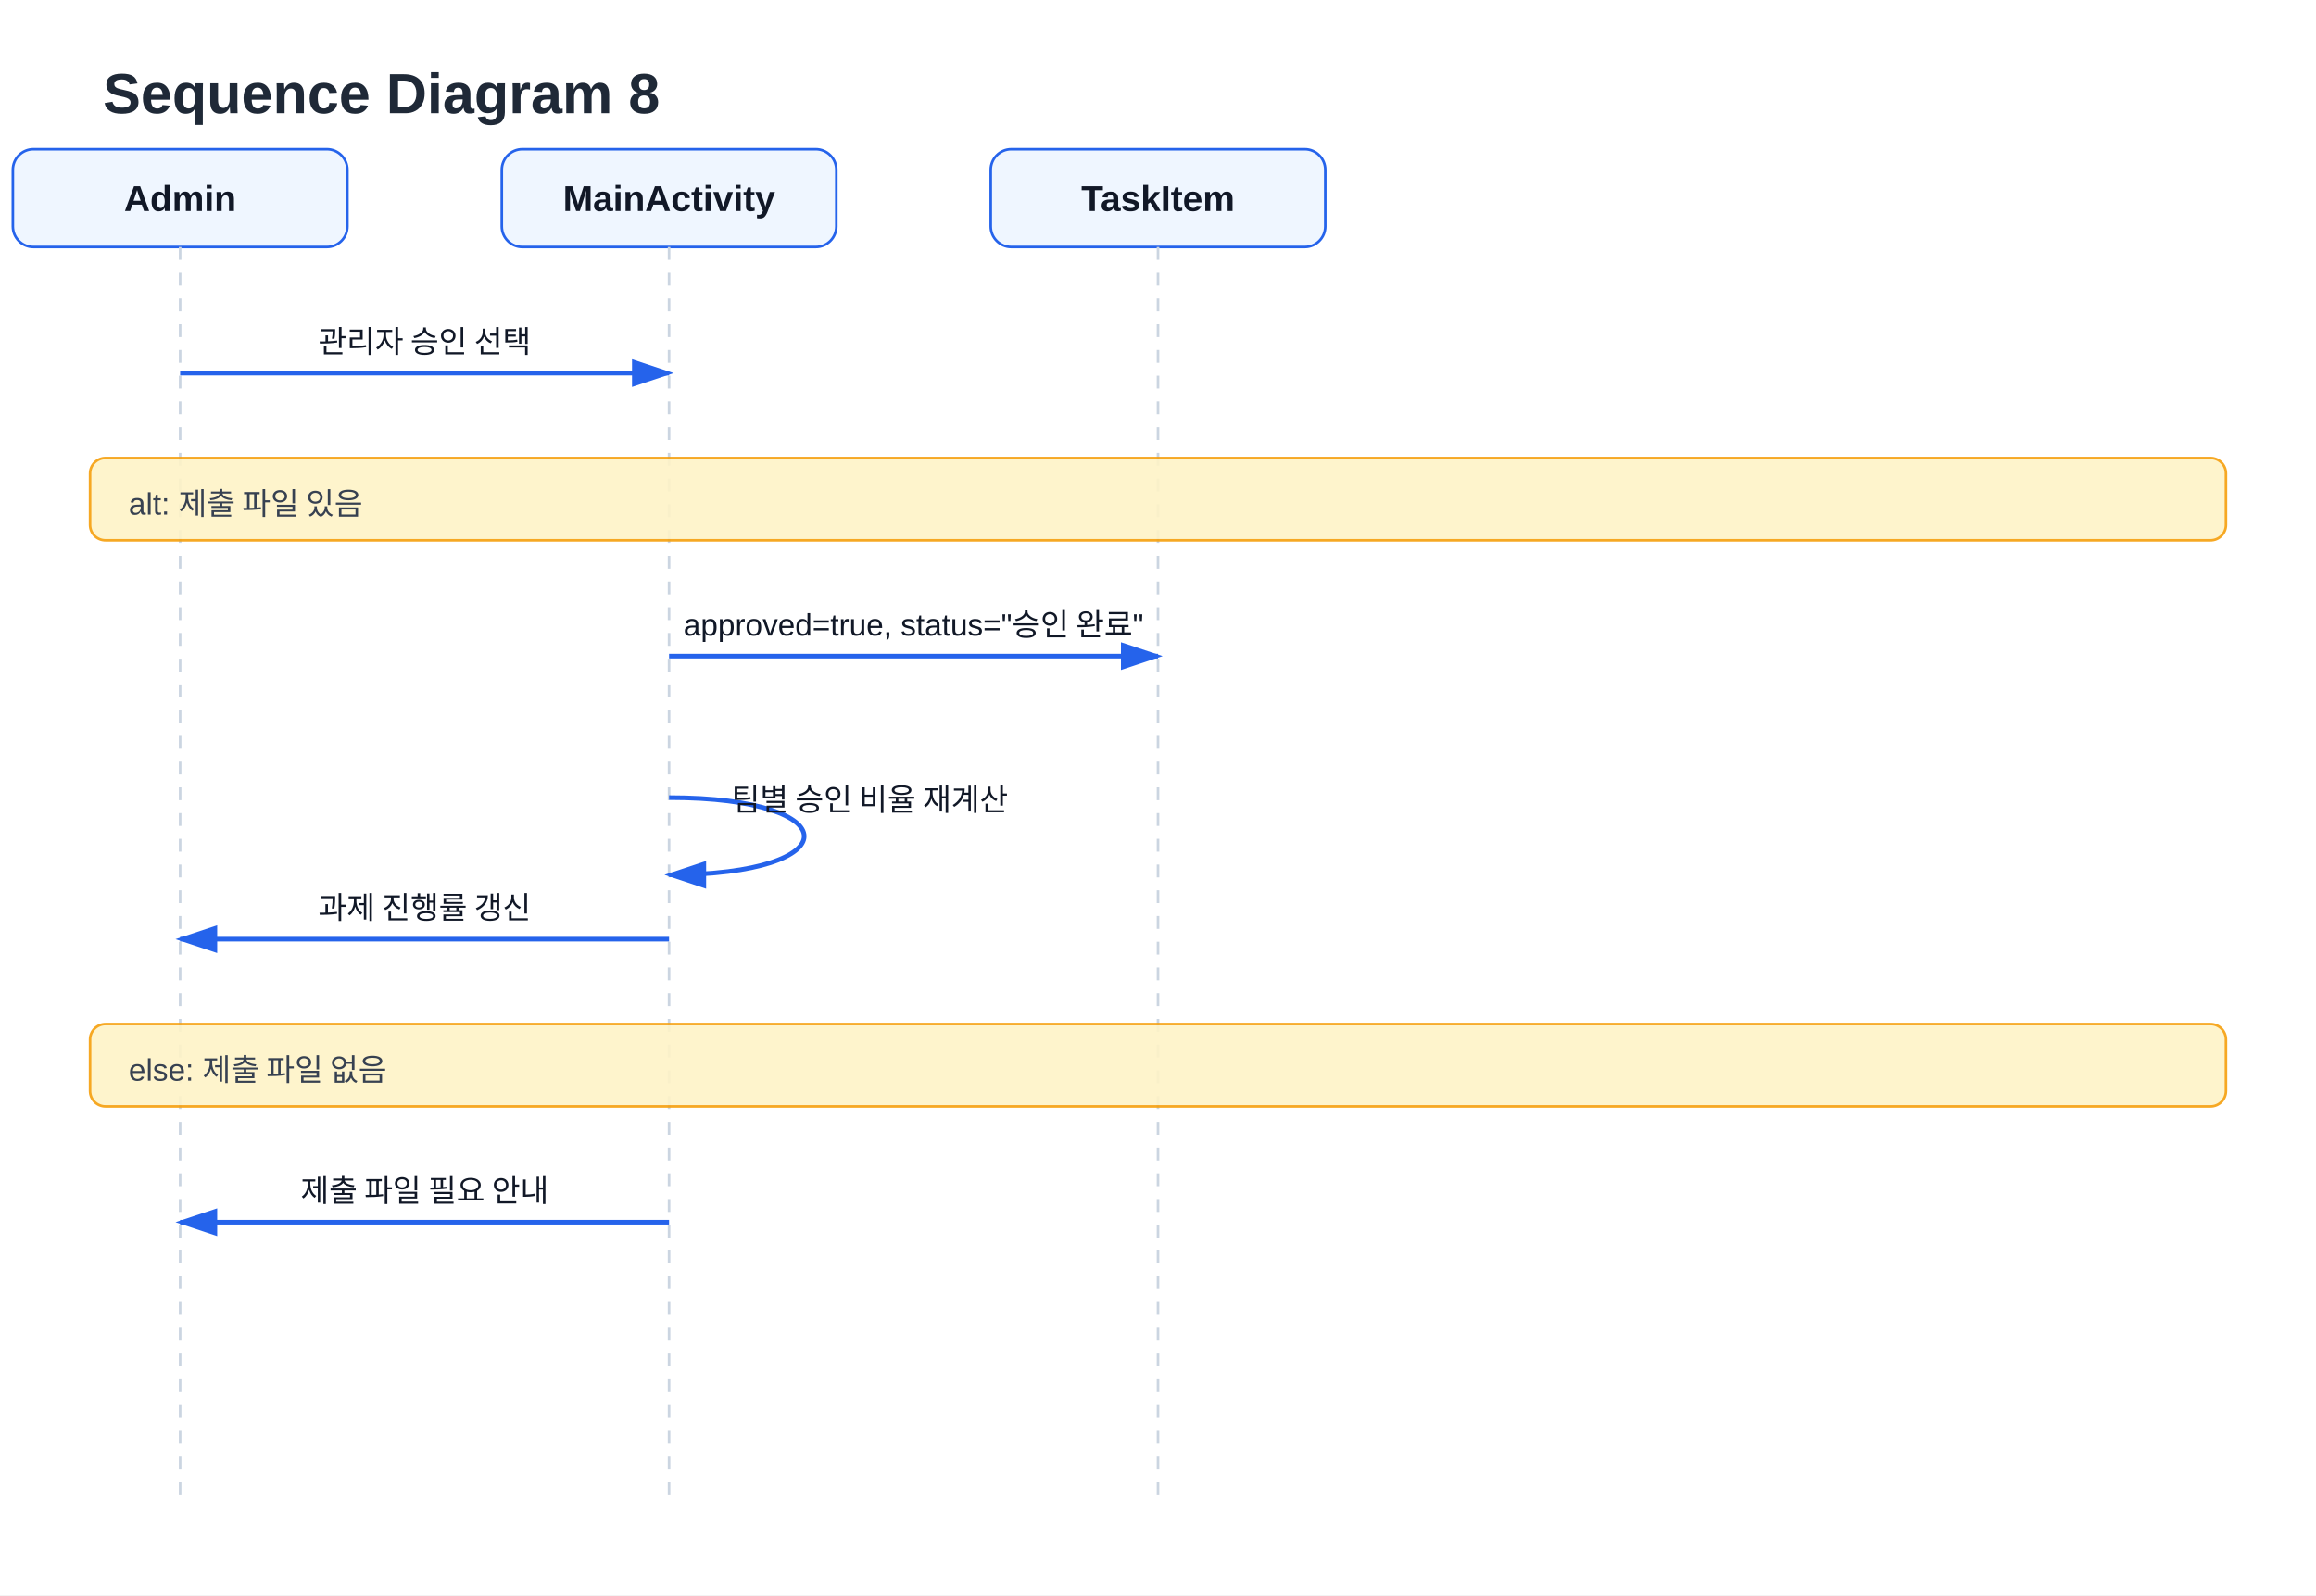
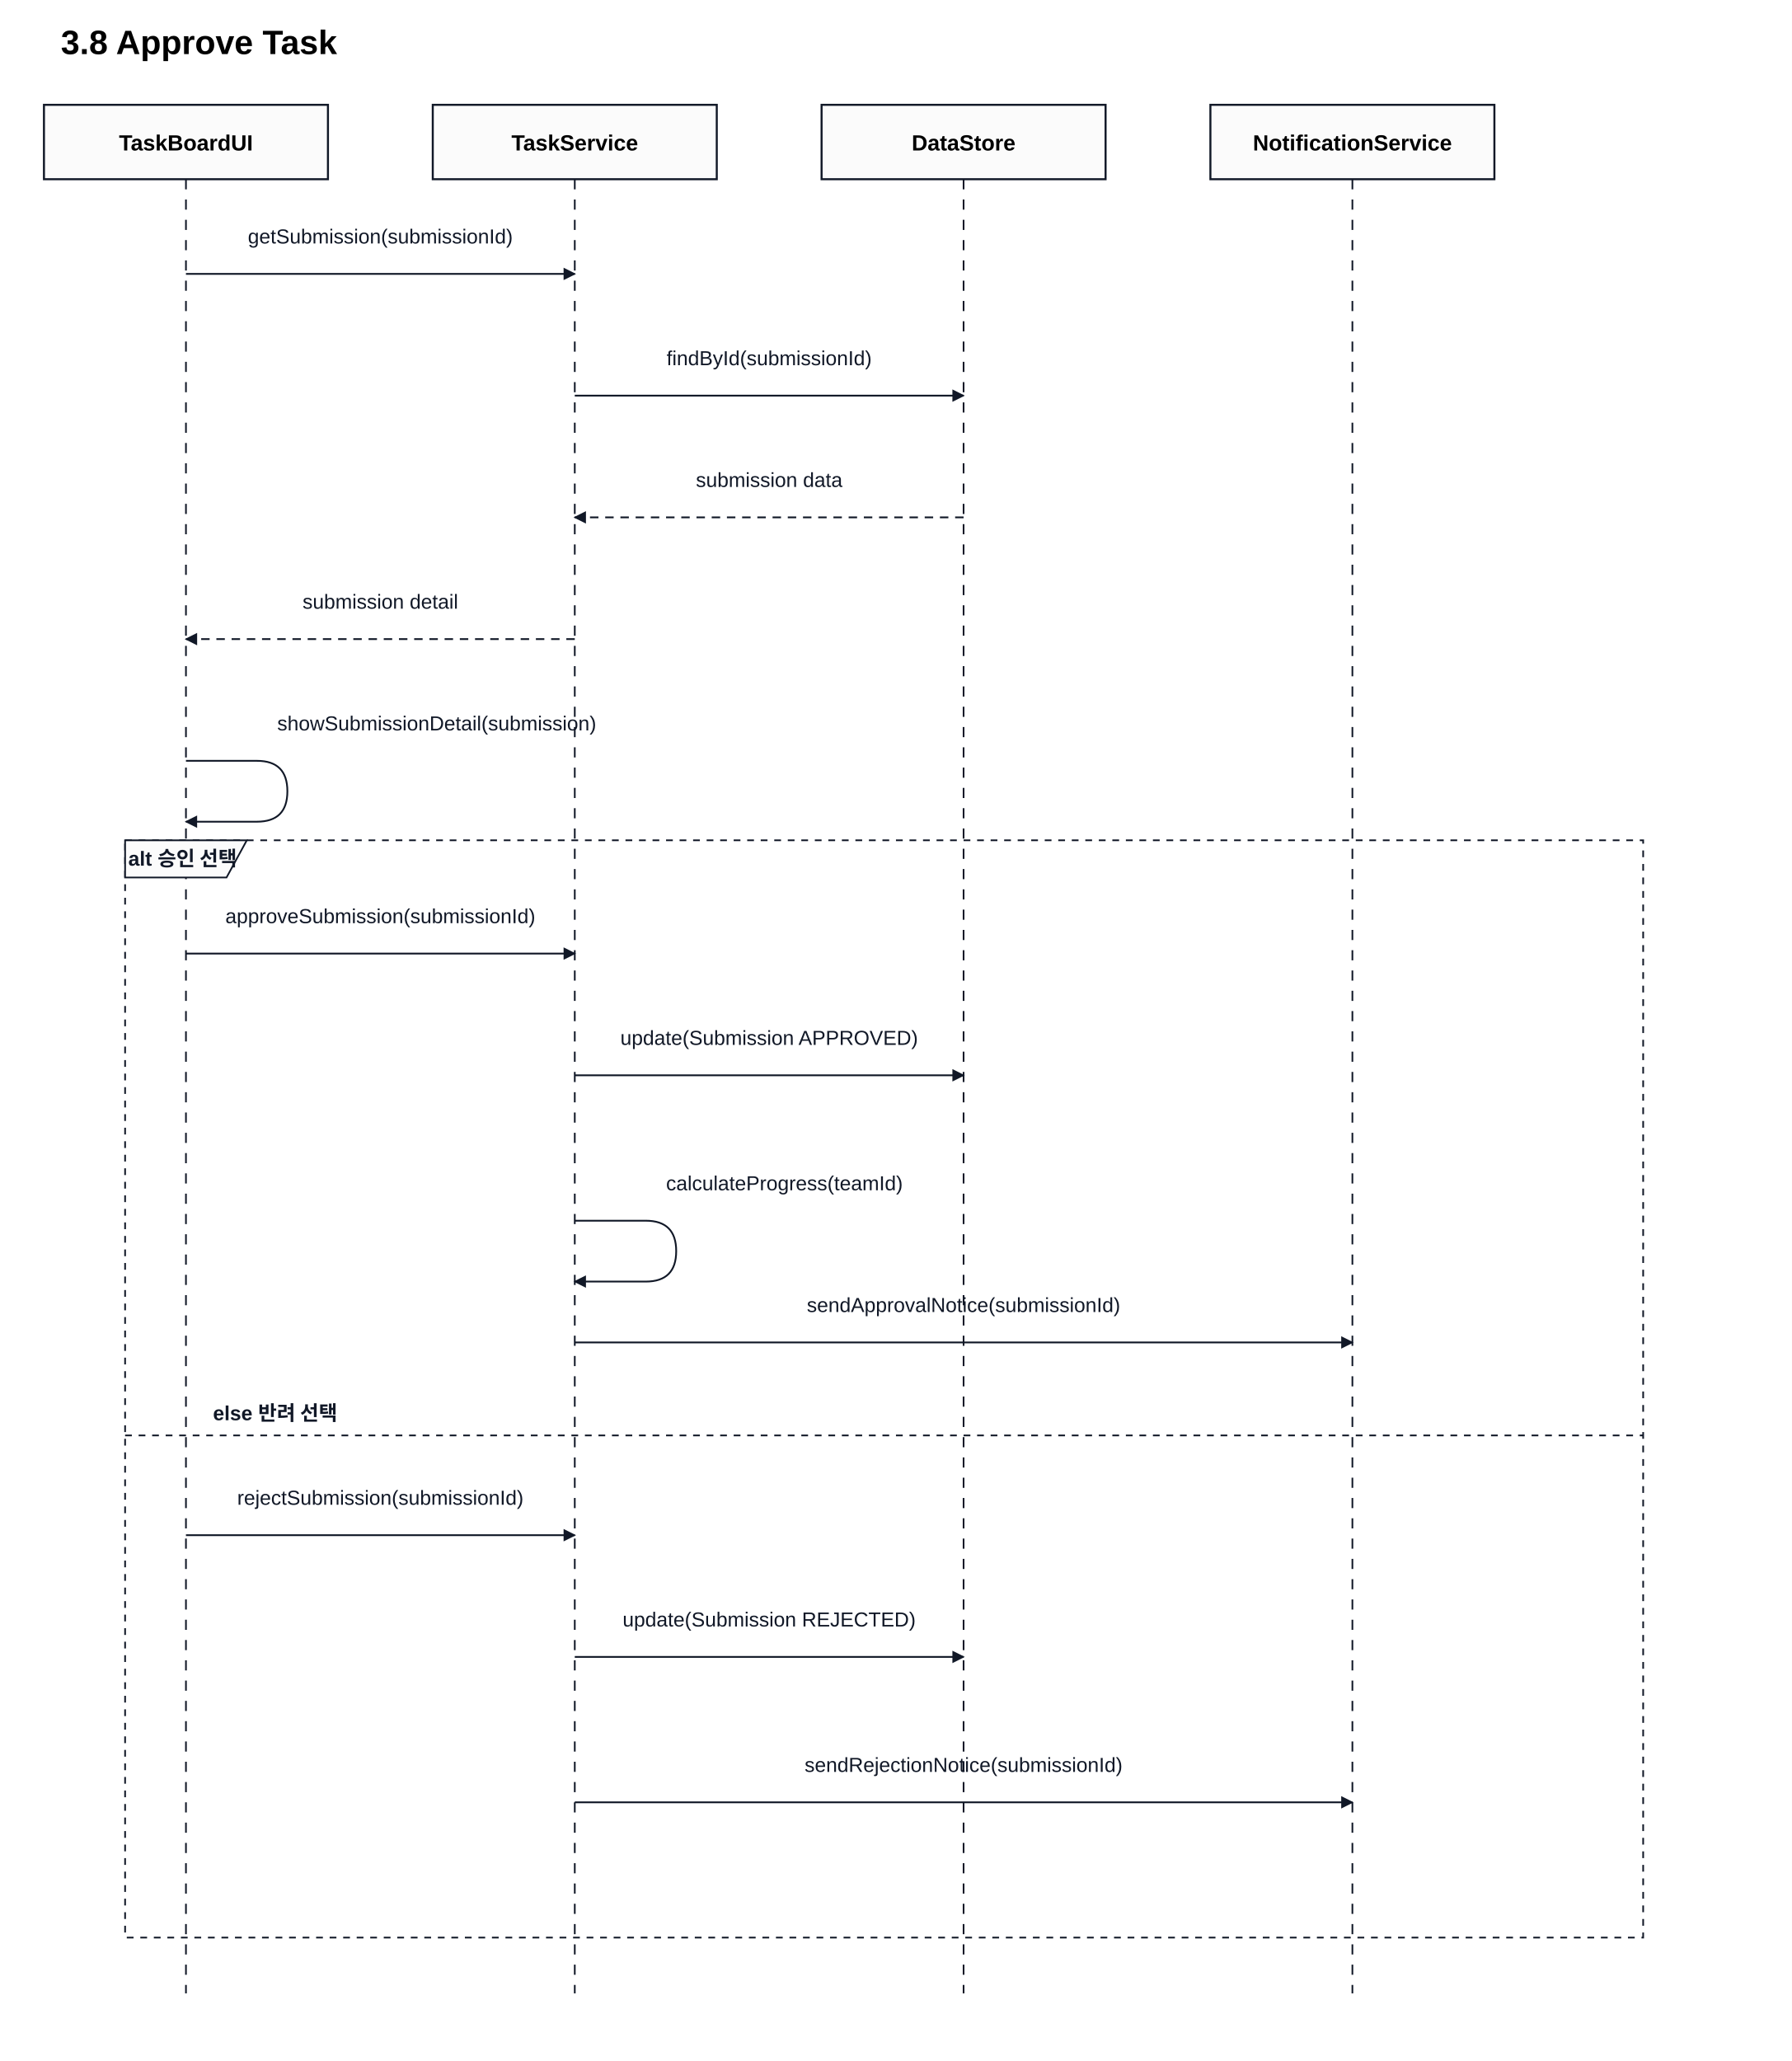
- <svg xmlns="http://www.w3.org/2000/svg" width="900" height="620" viewBox="0 0 900 620">
-   <style>text{font-family:Arial,'Malgun Gothic',sans-serif}.title{font-size:22px;font-weight:700;fill:#1f2937}.boxTitle{font-size:14px;font-weight:700;fill:#111827}.small{font-size:12px;fill:#374151}.msg{font-size:12px;fill:#111827}.muted{font-size:11px;fill:#6b7280}</style>
-   <rect width="100%" height="100%" fill="#ffffff" />
+ <svg xmlns="http://www.w3.org/2000/svg" width="1060" height="1219" viewBox="0 0 1060 1219">
  <defs>
-     <marker id="arrow" markerWidth="10" markerHeight="10" refX="8" refY="3" orient="auto">
-       <path d="M0,0 L0,6 L9,3 z" fill="#2563eb" />
+     <marker id="arrow" viewBox="0 0 10 10" refX="9" refY="5" markerWidth="7" markerHeight="7" orient="auto">
+       <path d="M0 0 L10 5 L0 10 z" fill="#111827" />
+     </marker>
+     <marker id="hollowArrow" viewBox="0 0 10 10" refX="9" refY="5" markerWidth="7" markerHeight="7" orient="auto">
+       <path d="M0 0 L10 5 L0 10 z" fill="#fbfbfb" stroke="#111827" />
+     </marker>
+     <marker id="diamond" viewBox="0 0 16 10" refX="1" refY="5" markerWidth="11" markerHeight="9" orient="auto">
+       <path d="M1 5 L8 1 L15 5 L8 9 z" fill="#111827" stroke="#111827" />
    </marker>
  </defs>
-   <text x="40" y="44" class="title">Sequence Diagram 8</text>
-   <rect x="5" y="58" width="130" height="38" rx="8" fill="#eff6ff" stroke="#2563eb" />
-   <text x="70" y="82" text-anchor="middle" class="boxTitle">Admin</text>
-   <line x1="70" y1="96" x2="70" y2="585" stroke="#cbd5e1" stroke-dasharray="5,5" />
-   <rect x="195" y="58" width="130" height="38" rx="8" fill="#eff6ff" stroke="#2563eb" />
-   <text x="260" y="82" text-anchor="middle" class="boxTitle">MainActivity</text>
-   <line x1="260" y1="96" x2="260" y2="585" stroke="#cbd5e1" stroke-dasharray="5,5" />
-   <rect x="385" y="58" width="130" height="38" rx="8" fill="#eff6ff" stroke="#2563eb" />
-   <text x="450" y="82" text-anchor="middle" class="boxTitle">TaskItem</text>
-   <line x1="450" y1="96" x2="450" y2="585" stroke="#cbd5e1" stroke-dasharray="5,5" />
-   <line x1="70" y1="145" x2="260" y2="145" stroke="#2563eb" stroke-width="1.8" marker-end="url(#arrow)" />
-   <text x="165.0" y="137" text-anchor="middle" class="msg">관리자 승인 선택</text>
-   <rect x="35" y="178" width="830" height="32" rx="6" fill="#fef3c7" stroke="#f59e0b" opacity="0.9" />
-   <text x="50" y="200" class="small">alt: 제출 파일 있음</text>
-   <line x1="260" y1="255" x2="450" y2="255" stroke="#2563eb" stroke-width="1.8" marker-end="url(#arrow)" />
-   <text x="355.0" y="247" text-anchor="middle" class="msg">approved=true, status="승인 완료"</text>
-   <path d="M260 310 C330 310 330 340 260 340" fill="none" stroke="#2563eb" stroke-width="1.8" marker-end="url(#arrow)" />
-   <text x="338" y="315" text-anchor="middle" class="msg">팀별 승인 비율 재계산</text>
-   <line x1="260" y1="365" x2="70" y2="365" stroke="#2563eb" stroke-width="1.8" marker-end="url(#arrow)" />
-   <text x="165.0" y="357" text-anchor="middle" class="msg">과제 진행률 갱신</text>
-   <rect x="35" y="398" width="830" height="32" rx="6" fill="#fef3c7" stroke="#f59e0b" opacity="0.9" />
-   <text x="50" y="420" class="small">else: 제출 파일 없음</text>
-   <line x1="260" y1="475" x2="70" y2="475" stroke="#2563eb" stroke-width="1.8" marker-end="url(#arrow)" />
-   <text x="165.0" y="467" text-anchor="middle" class="msg">제출 파일 필요 안내</text>
+   <rect width="100%" height="100%" fill="#ffffff" />
+   <text x="36" y="32" font-family="Arial, sans-serif" font-size="20" font-weight="700">3.8 Approve Task</text>
+   <rect x="26" y="62" width="168" height="44" fill="#fbfbfb" stroke="#111827" stroke-width="1.2" />
+   <text x="110" y="89" text-anchor="middle" font-family="Arial, sans-serif" font-size="13" font-weight="700">TaskBoardUI</text>
+   <line x1="110" y1="106" x2="110" y2="1179" stroke="#111827" stroke-width="1" stroke-dasharray="6 6" />
+   <rect x="256" y="62" width="168" height="44" fill="#fbfbfb" stroke="#111827" stroke-width="1.2" />
+   <text x="340" y="89" text-anchor="middle" font-family="Arial, sans-serif" font-size="13" font-weight="700">TaskService</text>
+   <line x1="340" y1="106" x2="340" y2="1179" stroke="#111827" stroke-width="1" stroke-dasharray="6 6" />
+   <rect x="486" y="62" width="168" height="44" fill="#fbfbfb" stroke="#111827" stroke-width="1.2" />
+   <text x="570" y="89" text-anchor="middle" font-family="Arial, sans-serif" font-size="13" font-weight="700">DataStore</text>
+   <line x1="570" y1="106" x2="570" y2="1179" stroke="#111827" stroke-width="1" stroke-dasharray="6 6" />
+   <rect x="716" y="62" width="168" height="44" fill="#fbfbfb" stroke="#111827" stroke-width="1.2" />
+   <text x="800" y="89" text-anchor="middle" font-family="Arial, sans-serif" font-size="13" font-weight="700">NotificationService</text>
+   <line x1="800" y1="106" x2="800" y2="1179" stroke="#111827" stroke-width="1" stroke-dasharray="6 6" />
+   <rect x="74" y="497" width="898" height="649" fill="none" stroke="#111827" stroke-dasharray="4 4" />
+   <path d="M74 497 h72 l-12 22 h-60 z" fill="#fbfbfb" stroke="#111827" />
+   <text x="108" y="512" text-anchor="middle" font-family="Arial, sans-serif" font-size="12" font-weight="700" fill="#111827">alt 승인 선택</text>
+   <line x1="74" y1="849" x2="972" y2="849" stroke="#111827" stroke-dasharray="4 4" />
+   <text x="126" y="840" text-anchor="start" font-family="Arial, sans-serif" font-size="12" font-weight="700" fill="#111827">else 반려 선택</text>
+   <line x1="110" y1="162" x2="340" y2="162" stroke="#111827" stroke-width="1.05" marker-end="url(#arrow)" />
+   <text x="225" y="144" text-anchor="middle" font-family="Arial, sans-serif" font-size="12" font-weight="400" fill="#111827">getSubmission(submissionId)</text>
+   <line x1="340" y1="234" x2="570" y2="234" stroke="#111827" stroke-width="1.05" marker-end="url(#arrow)" />
+   <text x="455" y="216" text-anchor="middle" font-family="Arial, sans-serif" font-size="12" font-weight="400" fill="#111827">findById(submissionId)</text>
+   <line x1="570" y1="306" x2="340" y2="306" stroke="#111827" stroke-width="1.05" marker-end="url(#arrow)" stroke-dasharray="5 4" />
+   <text x="455" y="288" text-anchor="middle" font-family="Arial, sans-serif" font-size="12" font-weight="400" fill="#111827">submission data</text>
+   <line x1="340" y1="378" x2="110" y2="378" stroke="#111827" stroke-width="1.05" marker-end="url(#arrow)" stroke-dasharray="5 4" />
+   <text x="225" y="360" text-anchor="middle" font-family="Arial, sans-serif" font-size="12" font-weight="400" fill="#111827">submission detail</text>
+   <path d="M110 450 h42 q18 0 18 18 q0 18 -18 18 h-42" fill="none" stroke="#111827" stroke-width="1.05" marker-end="url(#arrow)" />
+   <text x="164" y="432" text-anchor="start" font-family="Arial, sans-serif" font-size="12" font-weight="400" fill="#111827">showSubmissionDetail(submission)</text>
+   <line x1="110" y1="564" x2="340" y2="564" stroke="#111827" stroke-width="1.05" marker-end="url(#arrow)" />
+   <text x="225" y="546" text-anchor="middle" font-family="Arial, sans-serif" font-size="12" font-weight="400" fill="#111827">approveSubmission(submissionId)</text>
+   <line x1="340" y1="636" x2="570" y2="636" stroke="#111827" stroke-width="1.05" marker-end="url(#arrow)" />
+   <text x="455" y="618" text-anchor="middle" font-family="Arial, sans-serif" font-size="12" font-weight="400" fill="#111827">update(Submission APPROVED)</text>
+   <path d="M340 722 h42 q18 0 18 18 q0 18 -18 18 h-42" fill="none" stroke="#111827" stroke-width="1.05" marker-end="url(#arrow)" />
+   <text x="394" y="704" text-anchor="start" font-family="Arial, sans-serif" font-size="12" font-weight="400" fill="#111827">calculateProgress(teamId)</text>
+   <line x1="340" y1="794" x2="800" y2="794" stroke="#111827" stroke-width="1.05" marker-end="url(#arrow)" />
+   <text x="570" y="776" text-anchor="middle" font-family="Arial, sans-serif" font-size="12" font-weight="400" fill="#111827">sendApprovalNotice(submissionId)</text>
+   <line x1="110" y1="908" x2="340" y2="908" stroke="#111827" stroke-width="1.05" marker-end="url(#arrow)" />
+   <text x="225" y="890" text-anchor="middle" font-family="Arial, sans-serif" font-size="12" font-weight="400" fill="#111827">rejectSubmission(submissionId)</text>
+   <line x1="340" y1="980" x2="570" y2="980" stroke="#111827" stroke-width="1.05" marker-end="url(#arrow)" />
+   <text x="455" y="962" text-anchor="middle" font-family="Arial, sans-serif" font-size="12" font-weight="400" fill="#111827">update(Submission REJECTED)</text>
+   <line x1="340" y1="1066" x2="800" y2="1066" stroke="#111827" stroke-width="1.05" marker-end="url(#arrow)" />
+   <text x="570" y="1048" text-anchor="middle" font-family="Arial, sans-serif" font-size="12" font-weight="400" fill="#111827">sendRejectionNotice(submissionId)</text>
</svg>
